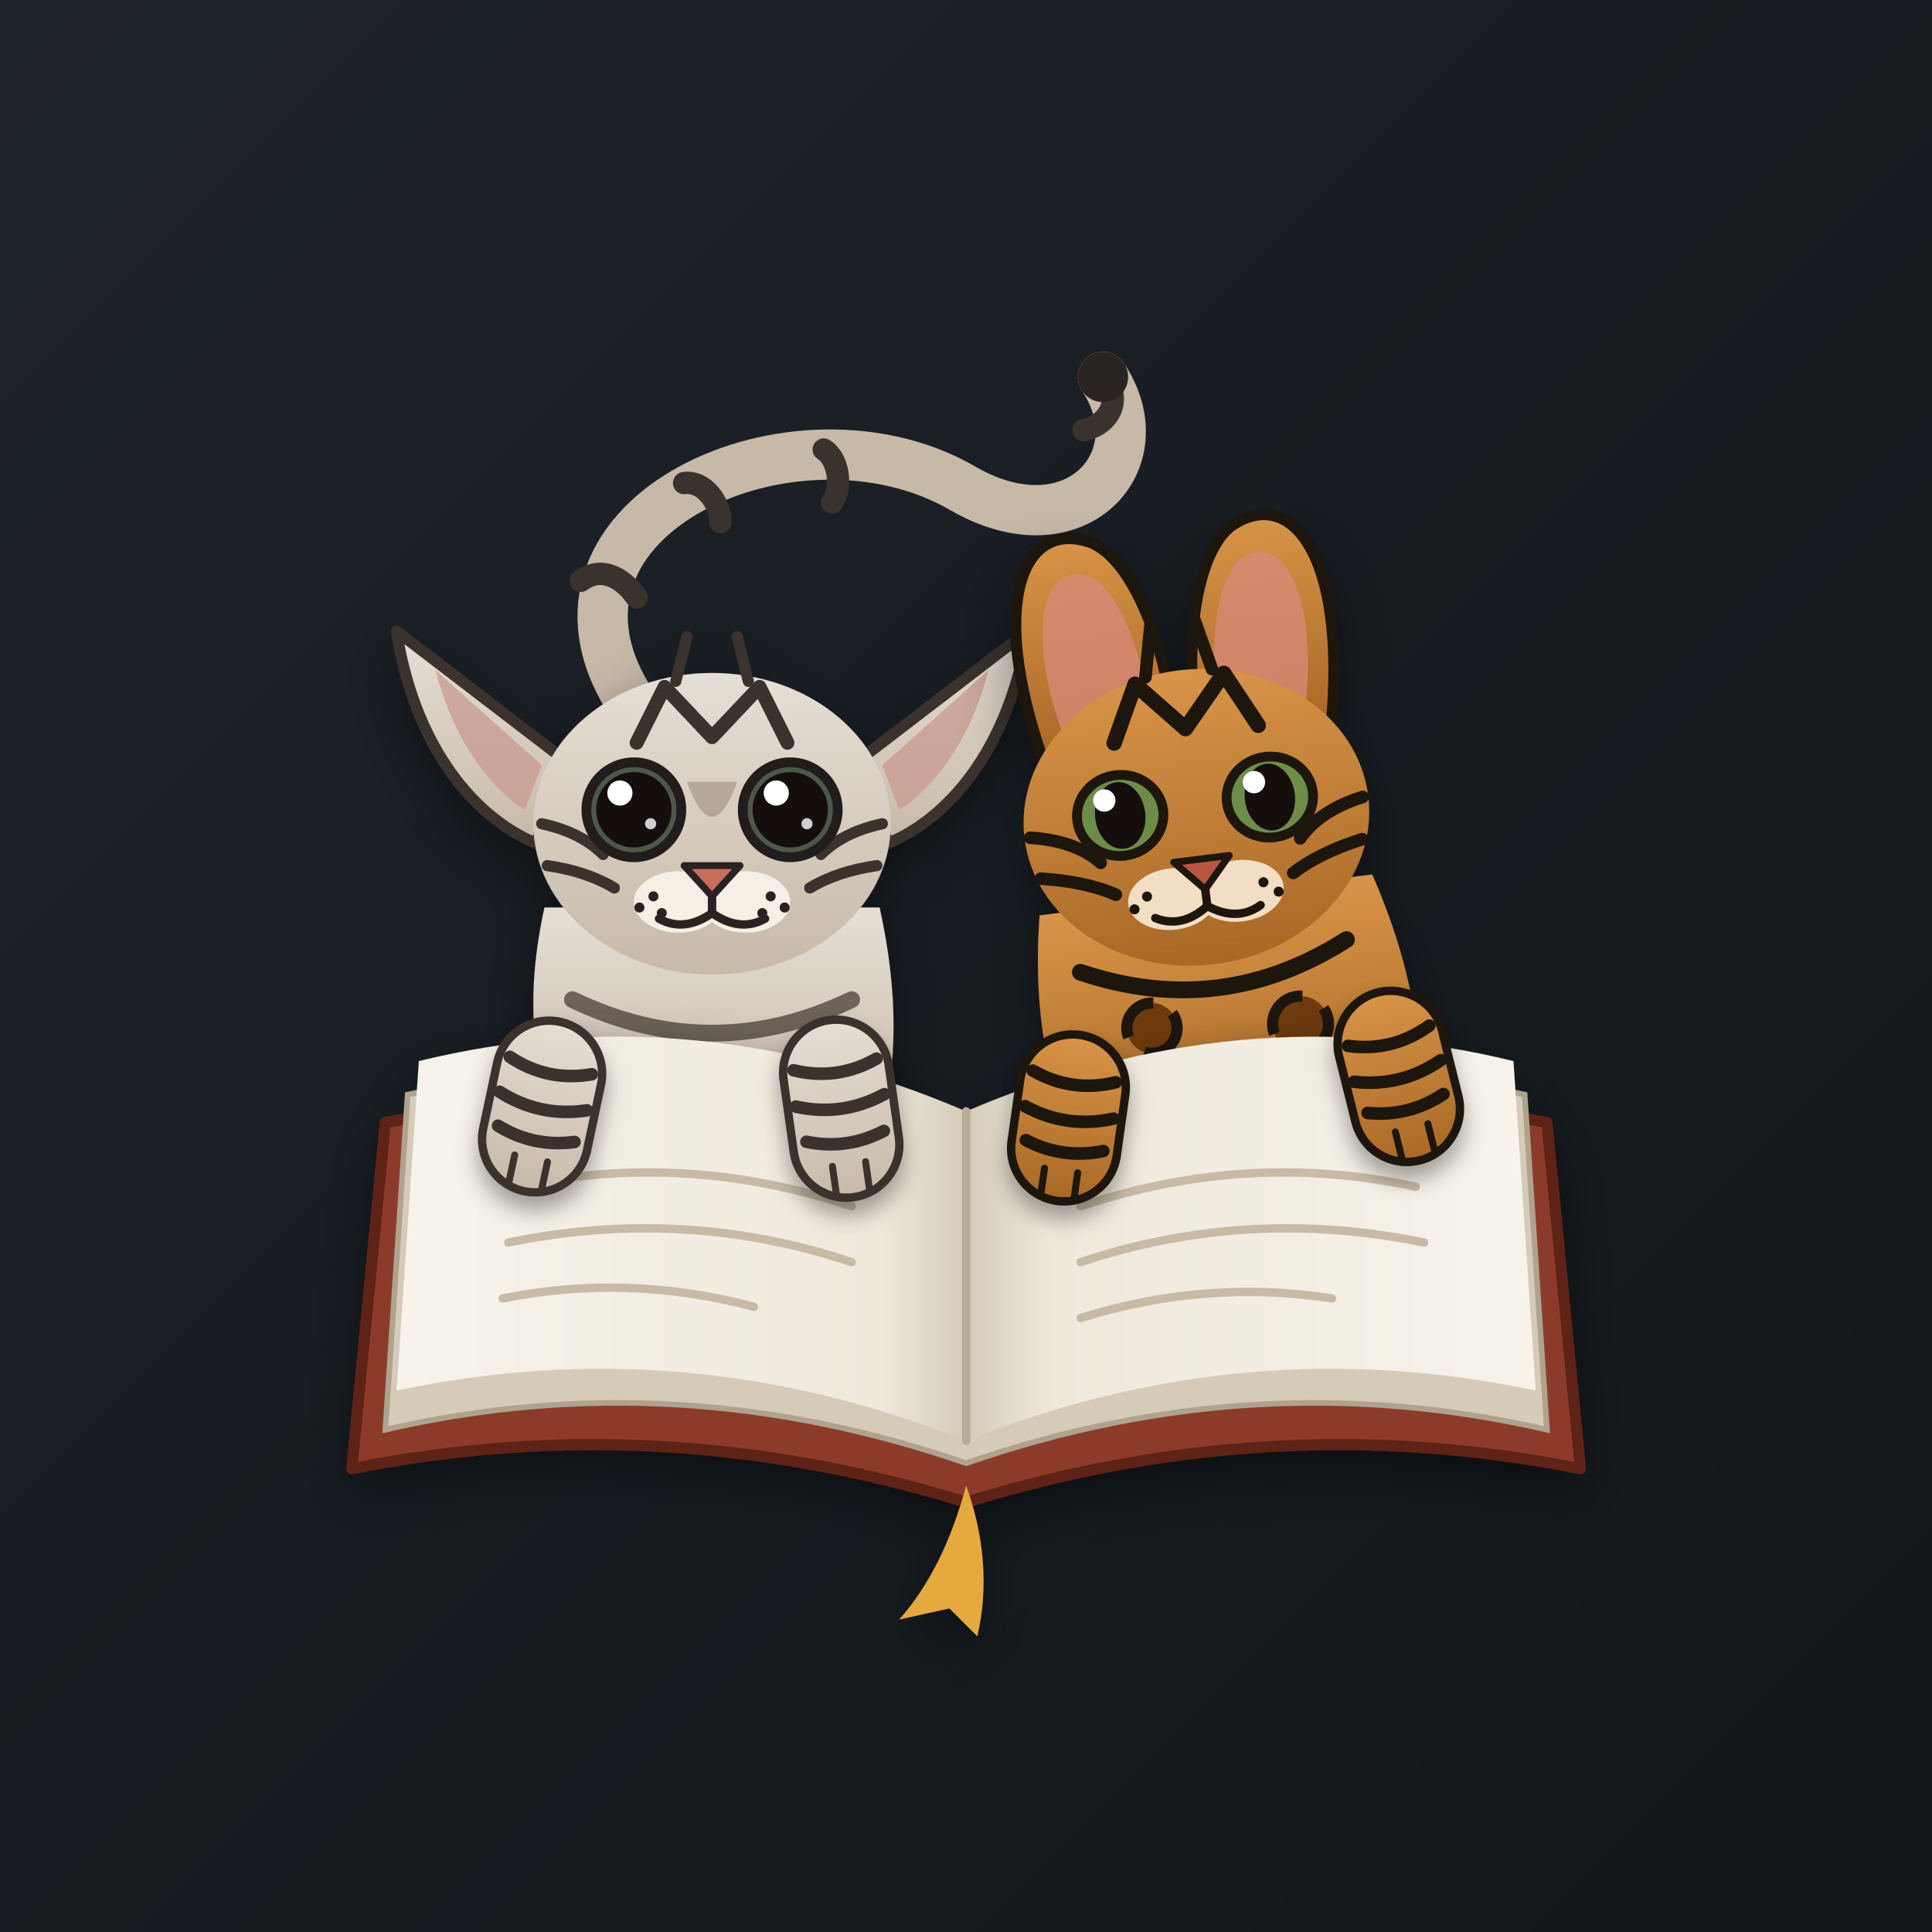
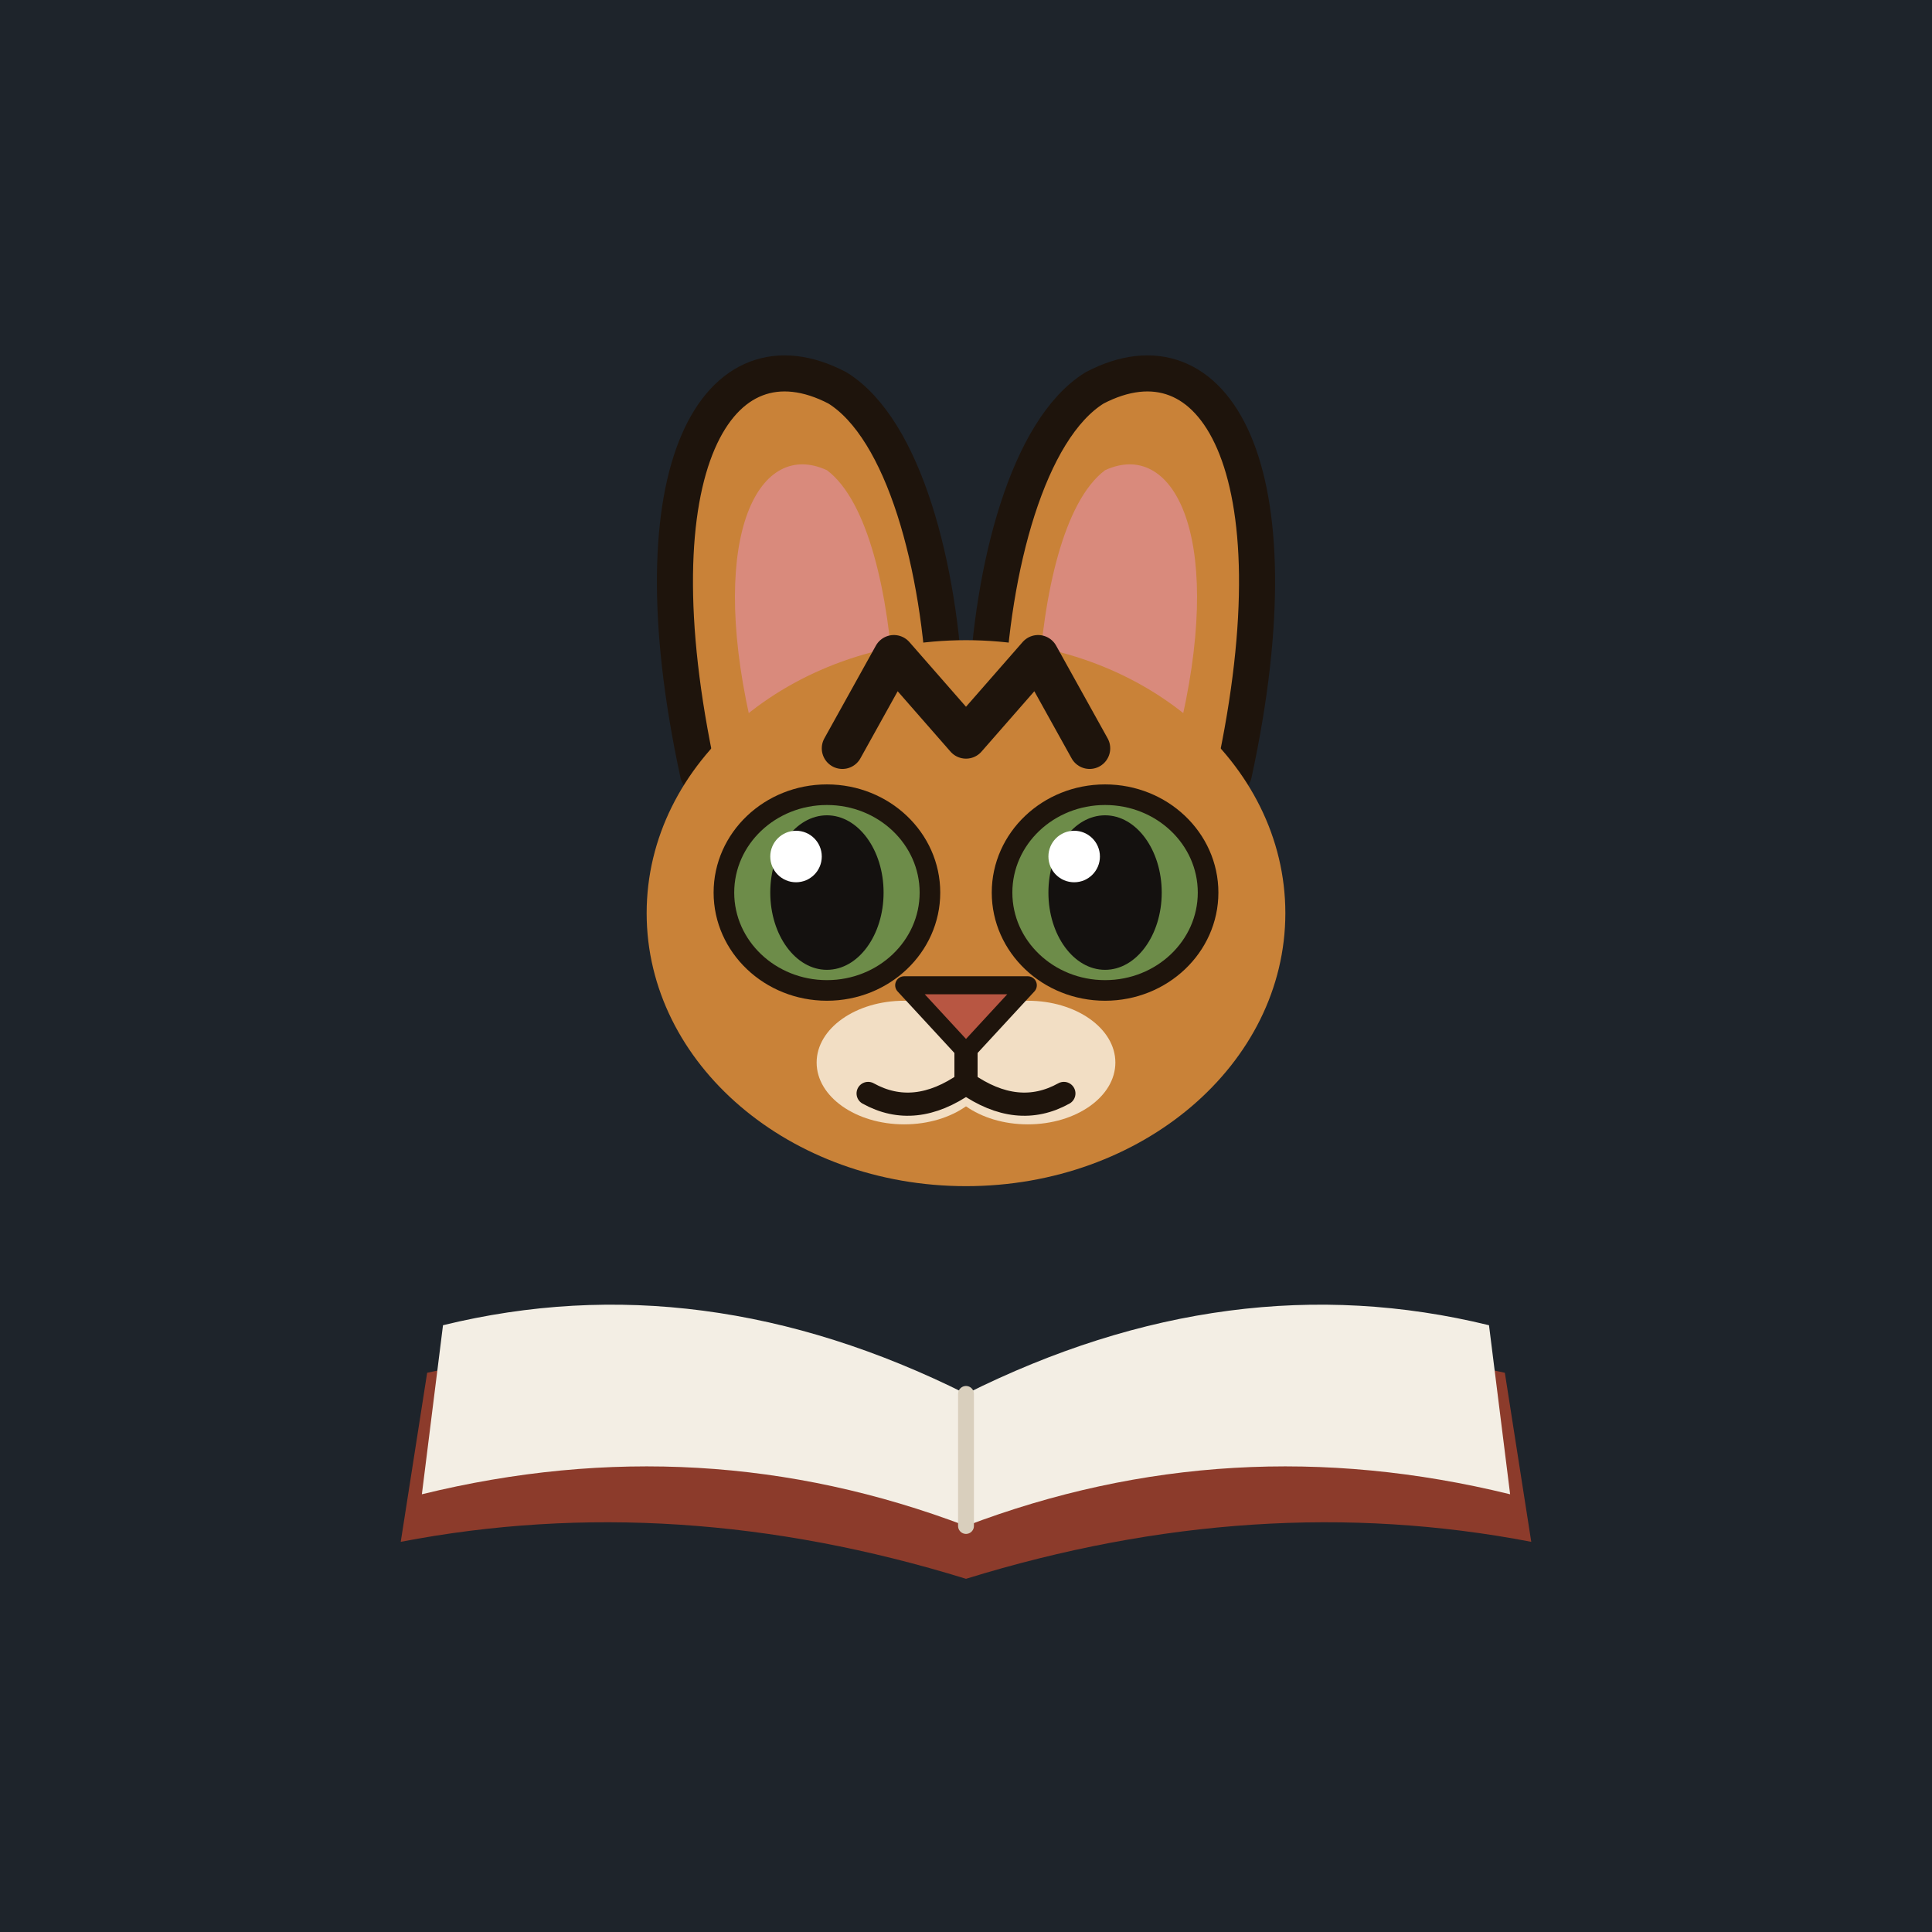
<svg xmlns="http://www.w3.org/2000/svg" viewBox="0 0 512 512">
-   <defs>
-     <linearGradient id="bgGrad" x1="0%" y1="0%" x2="100%" y2="100%">
-       <stop offset="0%" stop-color="#1E242B" />
-       <stop offset="100%" stop-color="#12161A" />
-     </linearGradient>
-     <linearGradient id="snowCoat" x1="0%" y1="0%" x2="0%" y2="100%">
-       <stop offset="0%" stop-color="#E6DFD5" />
-       <stop offset="100%" stop-color="#C7B9A8" />
-     </linearGradient>
-     <linearGradient id="brownCoat" x1="0%" y1="0%" x2="0%" y2="100%">
-       <stop offset="0%" stop-color="#D89448" />
-       <stop offset="100%" stop-color="#A86826" />
-     </linearGradient>
-     <linearGradient id="pageGradL" x1="0%" y1="0%" x2="100%" y2="0%">
-       <stop offset="0%" stop-color="#F7F3EB" />
-       <stop offset="85%" stop-color="#EFE9DC" />
-       <stop offset="100%" stop-color="#D5CBB8" />
-     </linearGradient>
-     <linearGradient id="pageGradR" x1="100%" y1="0%" x2="0%" y2="0%">
-       <stop offset="0%" stop-color="#F7F3EB" />
-       <stop offset="85%" stop-color="#EFE9DC" />
-       <stop offset="100%" stop-color="#D5CBB8" />
-     </linearGradient>
-     <filter id="shadow" x="-10%" y="-10%" width="120%" height="120%">
-       <feDropShadow dx="0" dy="8" stdDeviation="10" flood-color="#000000" flood-opacity="0.45" />
-     </filter>
-     <filter id="pawShadow" x="-20%" y="-20%" width="140%" height="140%">
-       <feDropShadow dx="0" dy="5" stdDeviation="4" flood-color="#000000" flood-opacity="0.35" />
-     </filter>
-   </defs>
-   <rect width="512" height="512" fill="url(#bgGrad)" />
-   <g transform="translate(66.6 66.6) scale(0.74)">
-     <g fill="none" stroke-linecap="round">
-       <path d="M 135 160 C 95 95, 195 50, 255 85 C 295 108, 325 75, 305 45" stroke="#C7B9A8" stroke-width="18" />
-       <path d="M 118 118 C 126 112, 134 118, 138 124 M 155 83 C 162 82, 168 90, 168 97 M 205 71 C 210 74, 212 84, 208 90 M 305 45 C 312 52, 308 62, 298 64" stroke="#3A322D" stroke-width="8" />
-       <circle cx="305" cy="45" r="9" fill="#2A2421" />
+   <rect width="512" height="512" fill="#1E242B" />
+   <g transform="translate(256 256) scale(0.7) translate(-256 -256)">
+     <g transform="translate(256 236) scale(1.95) translate(-340 -202)">
+       <path d="M 288 175 C 275 115, 292 88, 315 100 C 328 108, 335 135, 336 160 Z" fill="#C98238" stroke="#1E140C" stroke-width="7" stroke-linejoin="round" />
+       <path d="M 298 164 C 290 128, 300 110, 313 116 C 321 122, 325 140, 326 158 Z" fill="#D98A7C" />
+       <path d="M 392 175 C 405 115, 388 88, 365 100 C 352 108, 345 135, 344 160 Z" fill="#C98238" stroke="#1E140C" stroke-width="7" stroke-linejoin="round" />
+       <path d="M 382 164 C 390 128, 380 110, 367 116 C 359 122, 355 140, 354 158 Z" fill="#D98A7C" />
+       <ellipse cx="340" cy="202" rx="62" ry="53" fill="#C98238" />
+       <path d="M 316 170 L 326 152 L 340 168 L 354 152 L 364 170" fill="none" stroke="#1E140C" stroke-width="8" stroke-linecap="round" stroke-linejoin="round" />
+       <ellipse cx="313" cy="198" rx="20" ry="19" fill="#6D8C49" stroke="#1E140C" stroke-width="4" />
+       <ellipse cx="313" cy="198" rx="11.0" ry="15" fill="#14110F" />
+       <circle cx="307" cy="191" r="5.0" fill="#fff" />
+       <ellipse cx="367" cy="198" rx="20" ry="19" fill="#6D8C49" stroke="#1E140C" stroke-width="4" />
+       <ellipse cx="367" cy="198" rx="11.0" ry="15" fill="#14110F" />
+       <circle cx="361" cy="191" r="5.0" fill="#fff" />
+       <ellipse cx="328" cy="231" rx="17" ry="12" fill="#F2DEC4" />
+       <ellipse cx="352" cy="231" rx="17" ry="12" fill="#F2DEC4" />
+       <polygon points="328,216 352,216 340,229" fill="#B85642" stroke="#1E140C" stroke-width="3.5" stroke-linejoin="round" />
+       <path d="M 340 229 L 340 235 M 340 235 Q 330 242 321 237 M 340 235 Q 350 242 359 237" fill="none" stroke="#1E140C" stroke-width="4.5" stroke-linecap="round" />
    </g>
-     <g id="snow-bengal" filter="url(#shadow)">
-       <path d="M 105 235 Q 95 280 110 315 L 225 315 Q 235 280 225 235 Z" fill="url(#snowCoat)" />
-       <path d="M 115 268 Q 165 292 215 268" fill="none" stroke="#4A3F37" stroke-width="6" stroke-linecap="round" opacity="0.75" />
-       <path d="M 122 288 Q 165 308 208 288" fill="none" stroke="#4A3F37" stroke-width="5" stroke-linecap="round" opacity="0.65" />
-       <path d="M 112 182 L 52 136 C 58 175, 78 202, 102 212 Z" fill="url(#snowCoat)" stroke="#3A322D" stroke-width="4" stroke-linejoin="round" />
-       <path d="M 104 184 L 66 150 C 72 174, 85 192, 98 200 Z" fill="#C9968B" opacity="0.7" />
-       <path d="M 218 182 L 278 136 C 272 175, 252 202, 228 212 Z" fill="url(#snowCoat)" stroke="#3A322D" stroke-width="4" stroke-linejoin="round" />
-       <path d="M 226 184 L 264 150 C 258 174, 245 192, 232 200 Z" fill="#C9968B" opacity="0.7" />
-       <ellipse cx="165" cy="205" rx="64" ry="54" fill="url(#snowCoat)" />
-       <path d="M 138 176 L 148 156 L 165 174 L 182 156 L 192 176" fill="none" stroke="#3A322D" stroke-width="5" stroke-linecap="round" stroke-linejoin="round" />
-       <path d="M 152 154 L 156 138 M 178 154 L 174 138" fill="none" stroke="#3A322D" stroke-width="4" stroke-linecap="round" />
-       <path d="M 104 205 Q 118 208 126 216 M 106 220 Q 120 222 130 228" fill="none" stroke="#3A322D" stroke-width="4" stroke-linecap="round" />
-       <path d="M 226 205 Q 212 208 204 216 M 224 220 Q 210 222 200 228" fill="none" stroke="#3A322D" stroke-width="4" stroke-linecap="round" />
-       <circle cx="137" cy="200" r="17" fill="#4E594A" stroke="#221D1A" stroke-width="3.5" />
-       <circle cx="137" cy="200" r="13.5" fill="#14110F" />
-       <circle cx="132" cy="194" r="4.5" fill="#FFFFFF" />
-       <circle cx="143" cy="205" r="2" fill="#FFFFFF" opacity="0.8" />
-       <circle cx="193" cy="200" r="17" fill="#4E594A" stroke="#221D1A" stroke-width="3.5" />
-       <circle cx="193" cy="200" r="13.5" fill="#14110F" />
-       <circle cx="188" cy="194" r="4.5" fill="#FFFFFF" />
-       <circle cx="199" cy="205" r="2" fill="#FFFFFF" opacity="0.8" />
-       <path d="M 156 190 Q 165 215 174 190" fill="#8C7765" opacity="0.45" />
-       <ellipse cx="153" cy="233" rx="16" ry="11" fill="#F5EFE6" />
-       <ellipse cx="177" cy="233" rx="16" ry="11" fill="#F5EFE6" />
-       <circle cx="144" cy="231" r="1.8" fill="#2A2421" />
-       <circle cx="139" cy="235" r="1.8" fill="#2A2421" />
-       <circle cx="147" cy="237" r="1.8" fill="#2A2421" />
-       <circle cx="186" cy="231" r="1.8" fill="#2A2421" />
-       <circle cx="191" cy="235" r="1.8" fill="#2A2421" />
-       <circle cx="183" cy="237" r="1.8" fill="#2A2421" />
-       <polygon points="155,220 175,220 165,231" fill="#C86D58" stroke="#2A2421" stroke-width="2.5" stroke-linejoin="round" />
-       <path d="M 165 231 L 165 237 M 165 237 Q 155 244 146 239 M 165 237 Q 175 244 184 239" fill="none" stroke="#2A2421" stroke-width="3" stroke-linecap="round" />
-     </g>
-     <g id="brown-bengal" filter="url(#shadow)" transform="rotate(-7, 345, 215)">
-       <path d="M 280 230 Q 270 280 285 320 L 405 320 Q 415 280 400 230 Z" fill="url(#brownCoat)" />
-       <circle cx="315" cy="275" r="9" fill="#6E3B10" stroke="#1E140C" stroke-width="4" stroke-dasharray="18 8" />
-       <circle cx="368" cy="280" r="10" fill="#6E3B10" stroke="#1E140C" stroke-width="4" stroke-dasharray="20 9" />
-       <circle cx="342" cy="298" r="8" fill="#6E3B10" stroke="#1E140C" stroke-width="3.5" stroke-dasharray="16 7" />
-       <path d="M 292 252 Q 340 275 388 252" fill="none" stroke="#1E140C" stroke-width="6" stroke-linecap="round" />
-       <path d="M 288 175 C 275 115, 292 88, 315 100 C 328 108, 335 135, 336 160 Z" fill="url(#brownCoat)" stroke="#1E140C" stroke-width="4" stroke-linejoin="round" />
-       <path d="M 296 166 C 287 125, 298 104, 313 112 C 322 118, 327 138, 328 158 Z" fill="#D98A7C" opacity="0.75" />
-       <path d="M 392 175 C 405 115, 388 88, 365 100 C 352 108, 345 135, 344 160 Z" fill="url(#brownCoat)" stroke="#1E140C" stroke-width="4" stroke-linejoin="round" />
-       <path d="M 384 166 C 393 125, 382 104, 367 112 C 358 118, 353 138, 352 158 Z" fill="#D98A7C" opacity="0.75" />
-       <ellipse cx="340" cy="202" rx="62" ry="53" fill="url(#brownCoat)" />
-       <path d="M 314 172 L 324 152 L 340 170 L 356 152 L 366 172" fill="none" stroke="#1E140C" stroke-width="5.5" stroke-linecap="round" stroke-linejoin="round" />
-       <path d="M 328 150 L 332 132 M 352 150 L 348 132" fill="none" stroke="#1E140C" stroke-width="4.5" stroke-linecap="round" />
-       <path d="M 280 202 Q 296 205 304 214 M 282 217 Q 298 220 308 226" fill="none" stroke="#1E140C" stroke-width="4.5" stroke-linecap="round" />
-       <path d="M 400 202 Q 384 205 376 214 M 398 217 Q 382 220 372 226" fill="none" stroke="#1E140C" stroke-width="4.5" stroke-linecap="round" />
-       <ellipse cx="313" cy="198" rx="15.5" ry="14.5" fill="#6D8C49" stroke="#1E140C" stroke-width="3.5" />
-       <ellipse cx="313" cy="198" rx="9" ry="12" fill="#14110F" />
-       <circle cx="308" cy="192" r="4" fill="#FFFFFF" />
-       <ellipse cx="367" cy="198" rx="15.5" ry="14.5" fill="#6D8C49" stroke="#1E140C" stroke-width="3.5" />
-       <ellipse cx="367" cy="198" rx="9" ry="12" fill="#14110F" />
-       <circle cx="362" cy="192" r="4" fill="#FFFFFF" />
-       <ellipse cx="328" cy="230" rx="16" ry="11" fill="#F2DEC4" />
-       <ellipse cx="352" cy="230" rx="16" ry="11" fill="#F2DEC4" />
-       <circle cx="319" cy="228" r="1.8" fill="#1E140C" />
-       <circle cx="314" cy="232" r="1.8" fill="#1E140C" />
-       <circle cx="361" cy="228" r="1.8" fill="#1E140C" />
-       <circle cx="366" cy="232" r="1.8" fill="#1E140C" />
-       <polygon points="330,217 350,217 340,228" fill="#B85642" stroke="#1E140C" stroke-width="2.5" stroke-linejoin="round" />
-       <path d="M 340 228 L 340 234 M 340 234 Q 330 241 321 236 M 340 234 Q 350 241 359 236" fill="none" stroke="#1E140C" stroke-width="3" stroke-linecap="round" />
-     </g>
-     <g id="open-book" filter="url(#shadow)">
-       <path d="M 48 312 Q 152 292 256 326 Q 360 292 464 312 L 476 436 Q 366 414 256 448 Q 146 414 36 436 Z" fill="#8C3B2B" stroke="#5E2317" stroke-width="4" stroke-linejoin="round" />
-       <path d="M 256 442 Q 248 472 232 490 L 250 486 L 260 496 Q 266 470 256 442 Z" fill="#E5A93C" />
-       <path d="M 56 302 Q 156 280 256 318 Q 356 280 456 302 L 464 422 Q 360 398 256 434 Q 152 398 48 422 Z" fill="#D5CBB8" stroke="#AFA38E" stroke-width="2" />
-       <path d="M 60 290 Q 158 266 256 308 L 256 426 Q 156 386 52 408 Z" fill="url(#pageGradL)" />
-       <path d="M 452 290 Q 354 266 256 308 L 256 426 Q 356 386 460 408 Z" fill="url(#pageGradR)" />
-       <line x1="256" y1="308" x2="256" y2="426" stroke="#B8AC97" stroke-width="3" stroke-linecap="round" />
-       <path d="M 95 335 Q 155 322 215 342" fill="none" stroke="#C7BBA6" stroke-width="3" stroke-linecap="round" />
-       <path d="M 92 355 Q 155 342 215 362" fill="none" stroke="#C7BBA6" stroke-width="3" stroke-linecap="round" />
-       <path d="M 90 375 Q 135 366 180 378" fill="none" stroke="#C7BBA6" stroke-width="3" stroke-linecap="round" />
-       <path d="M 297 342 Q 357 322 417 335" fill="none" stroke="#C7BBA6" stroke-width="3" stroke-linecap="round" />
-       <path d="M 297 362 Q 357 342 420 355" fill="none" stroke="#C7BBA6" stroke-width="3" stroke-linecap="round" />
-       <path d="M 297 382 Q 342 368 387 375" fill="none" stroke="#C7BBA6" stroke-width="3" stroke-linecap="round" />
-     </g>
-     <g id="paws" filter="url(#pawShadow)">
-       <g transform="translate(92, 272) rotate(12)">
-         <rect x="0" y="0" width="38" height="62" rx="19" fill="url(#snowCoat)" stroke="#3A322D" stroke-width="3" />
-         <path d="M 4 16 Q 19 22 34 16 M 3 29 Q 19 35 35 29 M 5 41 Q 19 46 33 41" fill="none" stroke="#3A322D" stroke-width="4.5" stroke-linecap="round" />
-         <path d="M 13 50 L 13 60 M 25 50 L 25 60" stroke="#3A322D" stroke-width="2.5" stroke-linecap="round" />
-       </g>
-       <g transform="translate(188, 278) rotate(-8)">
-         <rect x="0" y="0" width="38" height="64" rx="19" fill="url(#snowCoat)" stroke="#3A322D" stroke-width="3" />
-         <path d="M 4 16 Q 19 22 34 16 M 3 29 Q 19 35 35 29 M 5 42 Q 19 47 33 42" fill="none" stroke="#3A322D" stroke-width="4.5" stroke-linecap="round" />
-         <path d="M 13 52 L 13 62 M 25 52 L 25 62" stroke="#3A322D" stroke-width="2.5" stroke-linecap="round" />
-       </g>
-       <g transform="translate(278, 278) rotate(8)">
-         <rect x="0" y="0" width="38" height="60" rx="19" fill="url(#brownCoat)" stroke="#1E140C" stroke-width="3" />
-         <path d="M 4 15 Q 19 21 34 15 M 3 28 Q 19 34 35 28 M 5 40 Q 19 45 33 40" fill="none" stroke="#1E140C" stroke-width="4.5" stroke-linecap="round" />
-         <path d="M 13 49 L 13 58 M 25 49 L 25 58" stroke="#1E140C" stroke-width="2.5" stroke-linecap="round" />
-       </g>
-       <g transform="translate(385, 270) rotate(-14)">
-         <rect x="0" y="0" width="38" height="62" rx="19" fill="url(#brownCoat)" stroke="#1E140C" stroke-width="3" />
-         <path d="M 4 16 Q 19 22 34 16 M 3 29 Q 19 35 35 29 M 5 41 Q 19 46 33 41" fill="none" stroke="#1E140C" stroke-width="4.5" stroke-linecap="round" />
-         <path d="M 13 50 L 13 60 M 25 50 L 25 60" stroke="#1E140C" stroke-width="2.5" stroke-linecap="round" />
-       </g>
-     </g>
+     <path d="M 52 410 Q 150 388 256 432 Q 362 388 460 410 L 470 474 Q 366 454 256 488 Q 146 454 42 474 Z" fill="#8C3B2B" />
+     <path d="M 58 392 Q 156 368 256 418 L 256 468 Q 156 430 50 456 Z" fill="#F3EEE4" />
+     <path d="M 454 392 Q 356 368 256 418 L 256 468 Q 356 430 462 456 Z" fill="#F3EEE4" />
+     <path d="M 256 418 L 256 468" stroke="#D9CFBD" stroke-width="6" stroke-linecap="round" />
  </g>
</svg>
